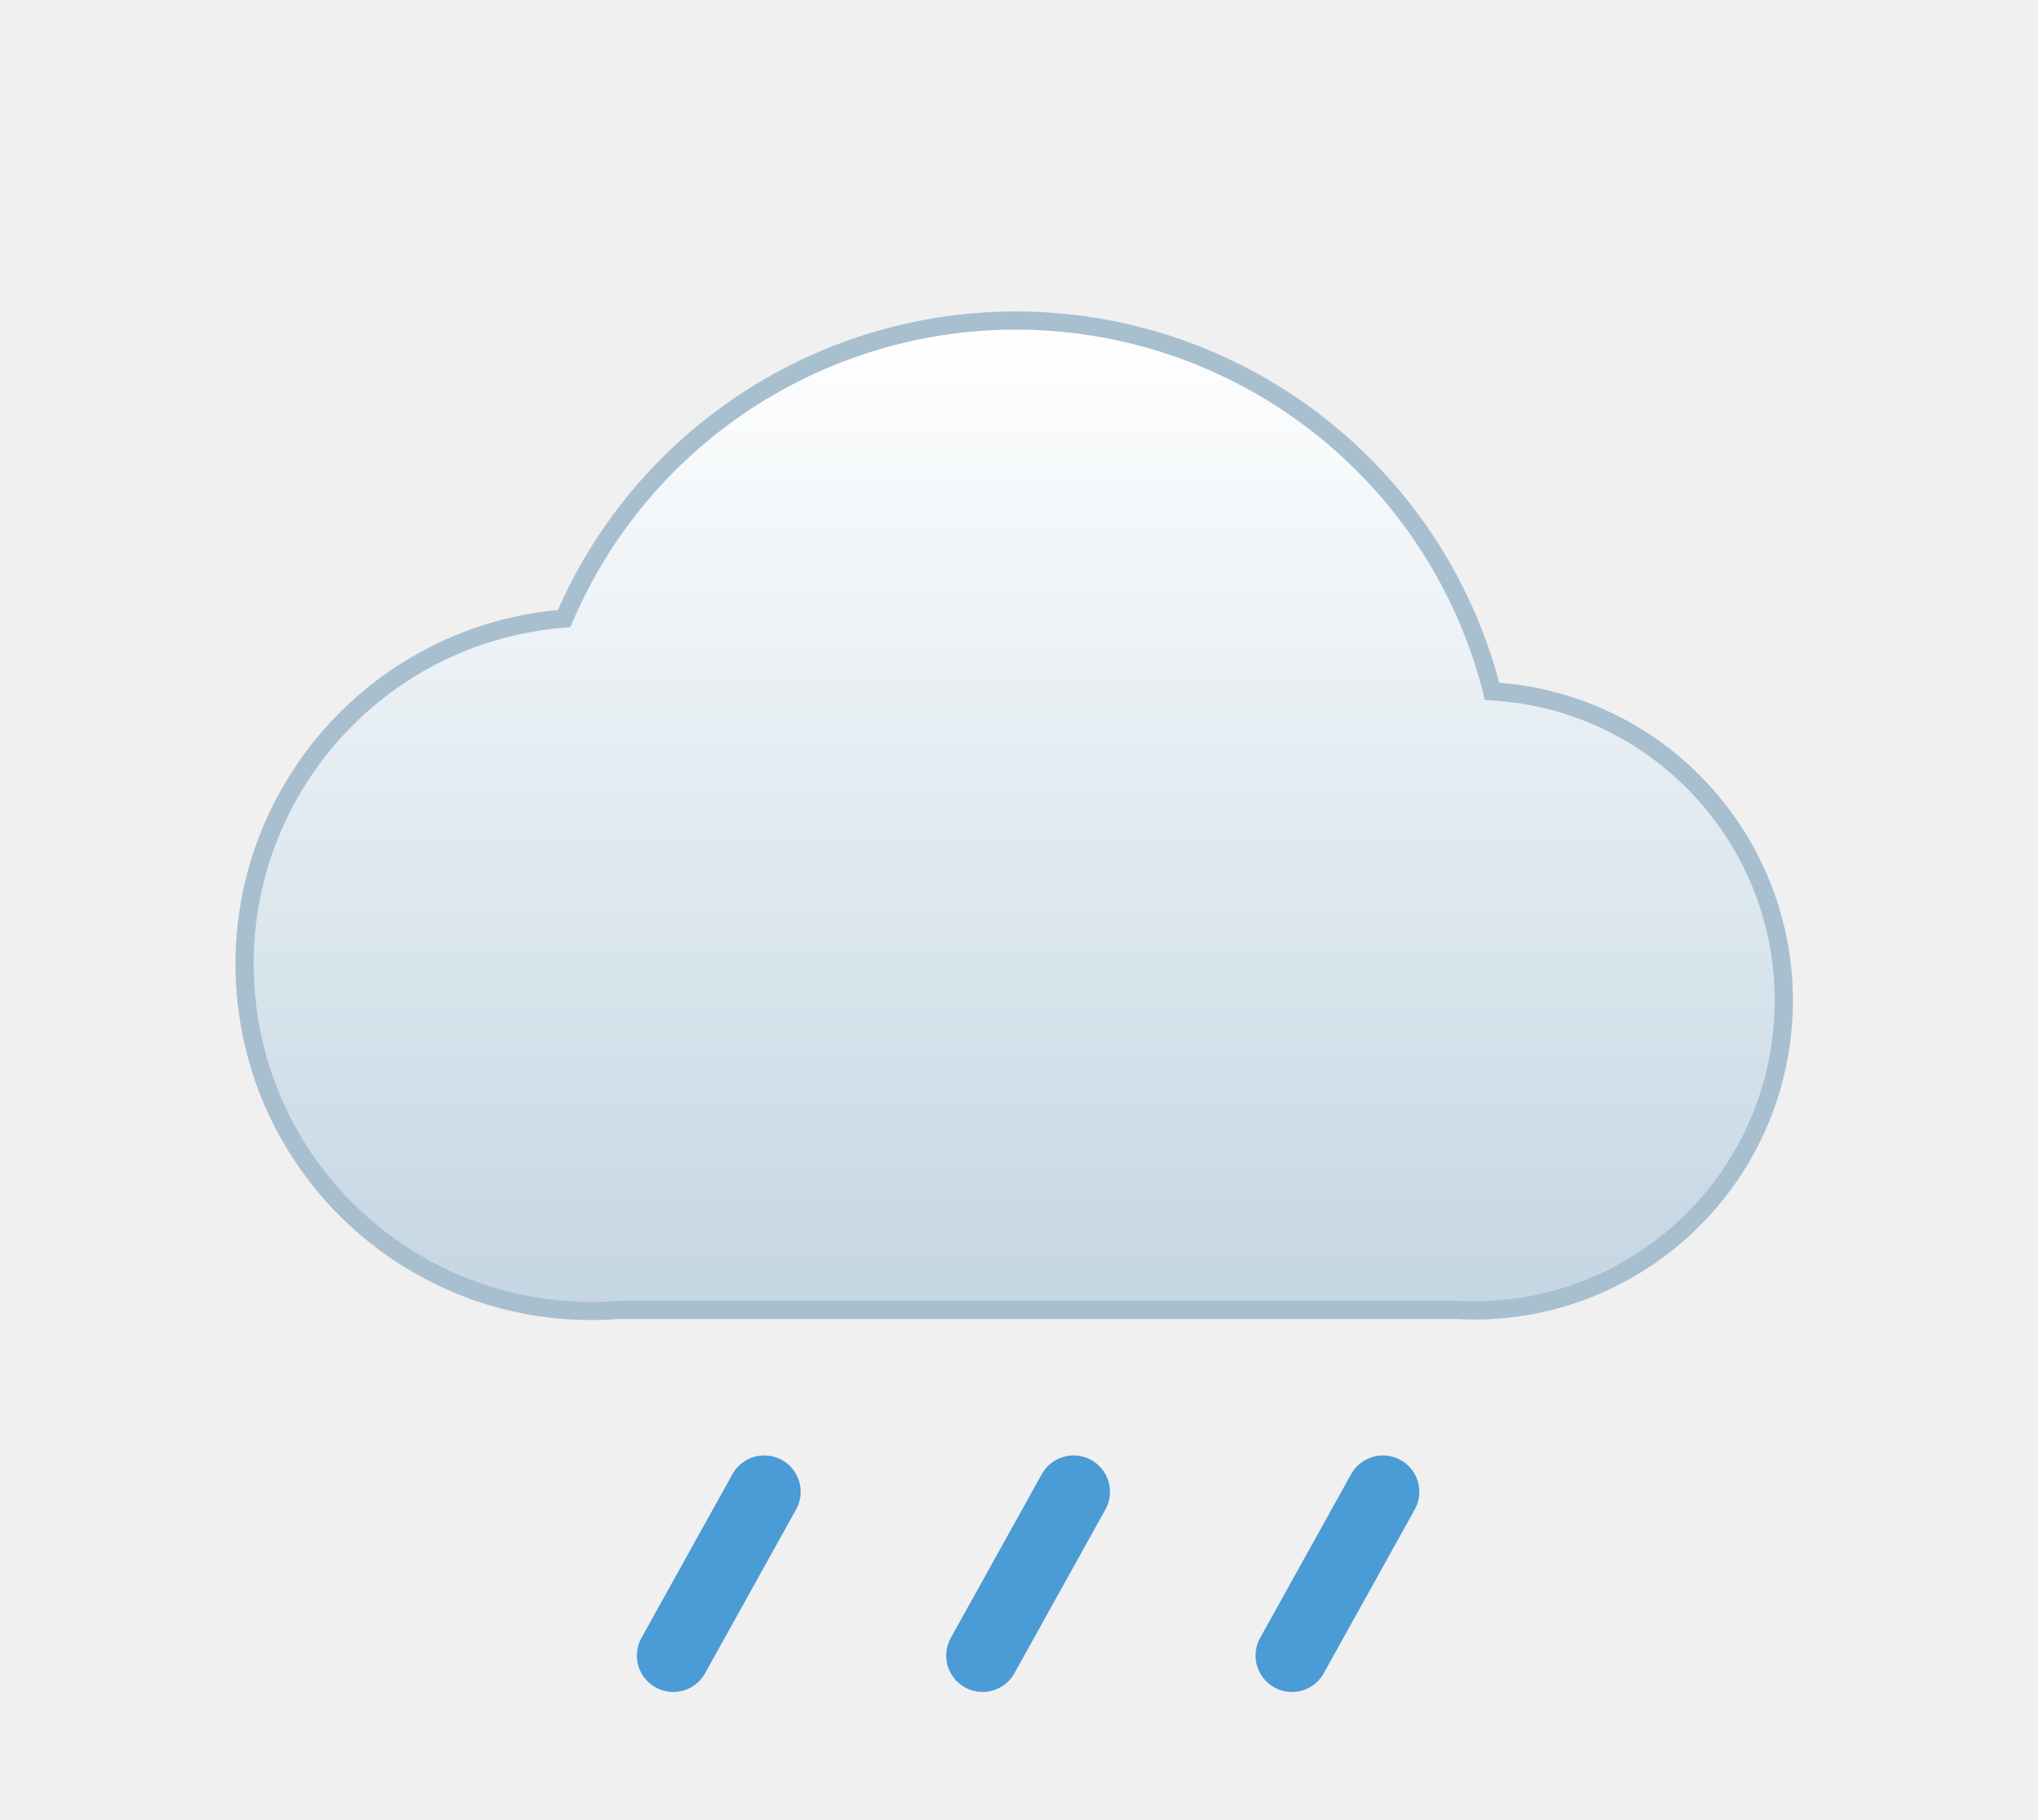
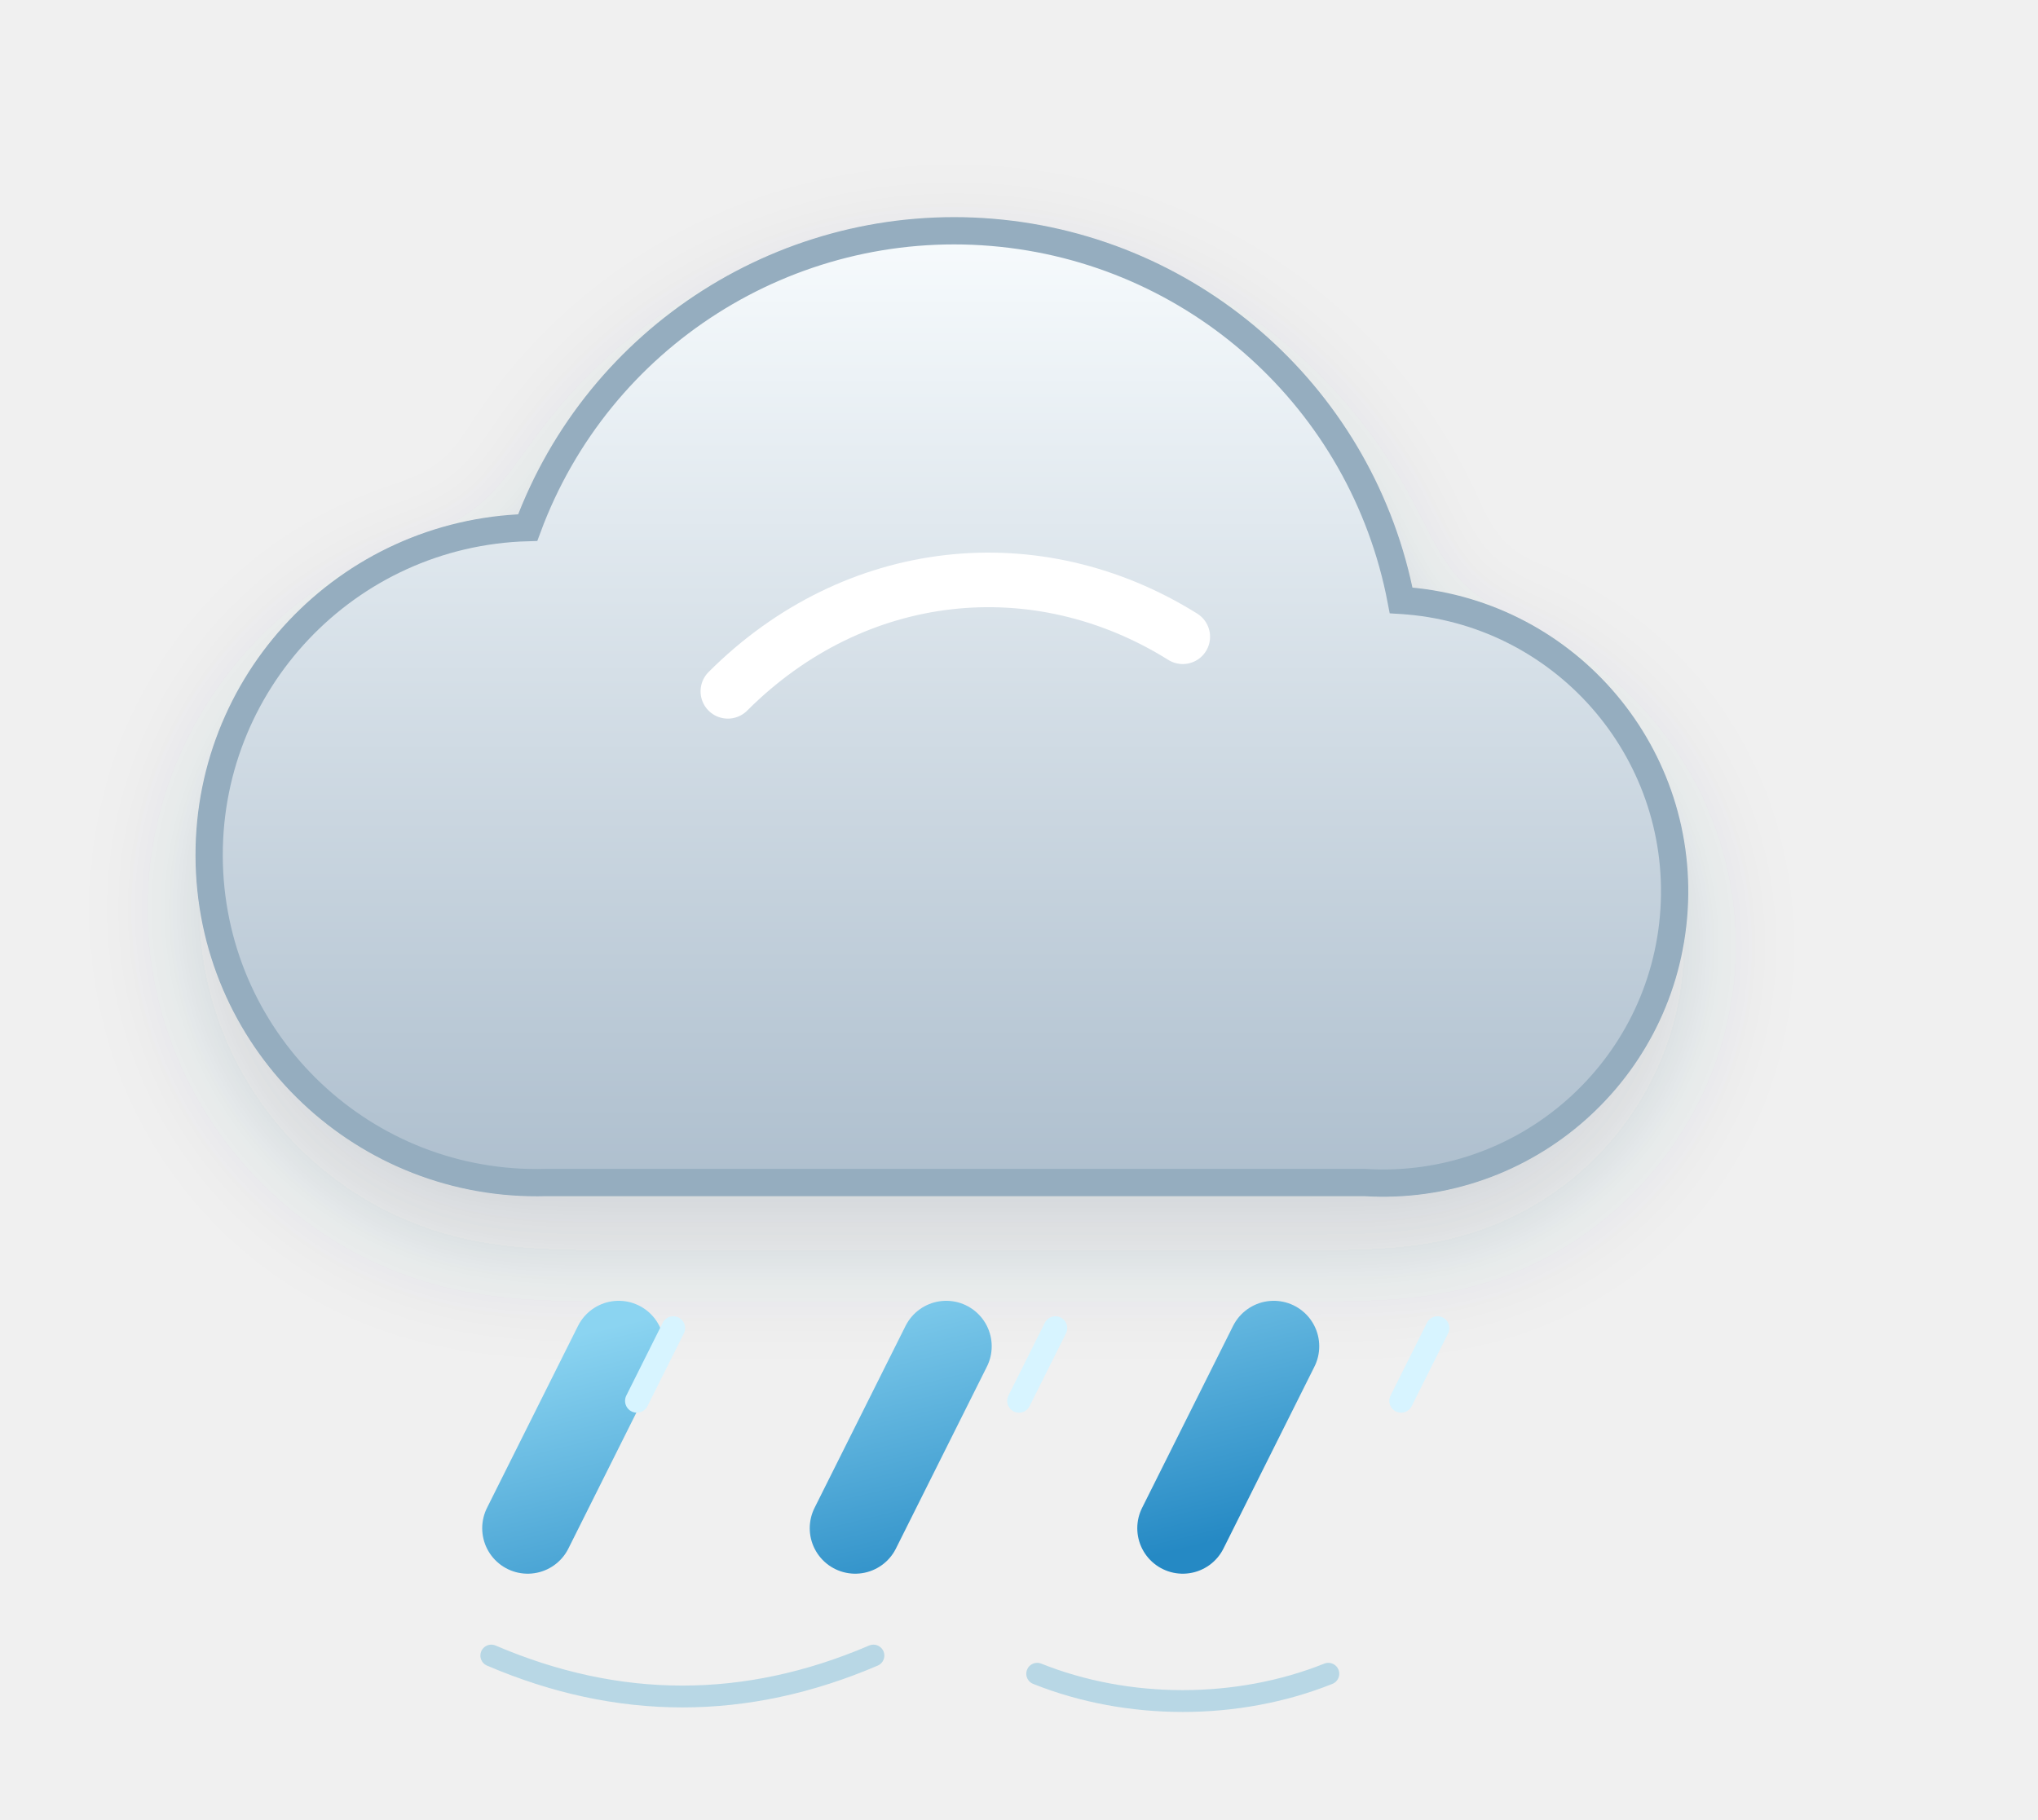
- <svg xmlns="http://www.w3.org/2000/svg" viewBox="0 0 112 100">
+ <svg xmlns="http://www.w3.org/2000/svg" viewBox="0 0 112 100" role="img" aria-label="Lietus">
  <defs>
-     <linearGradient id="cloud" x2="0" y2="1">
-       <stop stop-color="#fff" />
-       <stop offset="1" stop-color="#c4d6e2" />
+     <linearGradient id="rainCloud" x1="0" y1="0" x2="0" y2="1">
+       <stop stop-color="#f7fbfd" />
+       <stop offset="1" stop-color="#aebfce" />
    </linearGradient>
+     <linearGradient id="rainDrop" x1="0" y1="0" x2="1" y2="1">
+       <stop stop-color="#8bd4f1" />
+       <stop offset="1" stop-color="#2589c4" />
+     </linearGradient>
+     <filter id="shadow" x="-.2" y="-.2" width="1.4" height="1.5">
+       <feDropShadow dx="0" dy="3" stdDeviation="3" flood-color="#294a61" flood-opacity=".16" />
+     </filter>
  </defs>
-   <path d="M34 72a19 19 0 0 1-3-38 27 27 0 0 1 51 4 17 17 0 0 1-2 34Z" fill="url(#cloud)" stroke="#a8bfd0" stroke-width="1" />
-   <path d="m42 82-5 9m22-9-5 9m22-9-5 9" stroke="#4b9bd6" stroke-width="4" stroke-linecap="round" />
+   <path d="M30 65a18 18 0 0 1-1-36 25 25 0 0 1 48 4 16 16 0 0 1-2 32Z" fill="url(#rainCloud)" stroke="#95adbf" stroke-width="1.5" filter="url(#shadow)" />
+   <path d="M40 38c7-7 17-8 25-3" fill="none" stroke="#fff" stroke-width="3" stroke-linecap="round" />
+   <path d="m34 74-5 10m23-10-5 10m23-10-5 10" stroke="url(#rainDrop)" stroke-width="5" stroke-linecap="round" />
+   <path d="m37 73-2 4m23-4-2 4m23-4-2 4" stroke="#d7f4ff" stroke-width="1.3" stroke-linecap="round" />
+   <path d="M27 91c7 3 14 3 21 0m9 1c5 2 11 2 16 0" fill="none" stroke="#74b9d7" stroke-width="1.2" stroke-linecap="round" opacity=".45" />
</svg>
